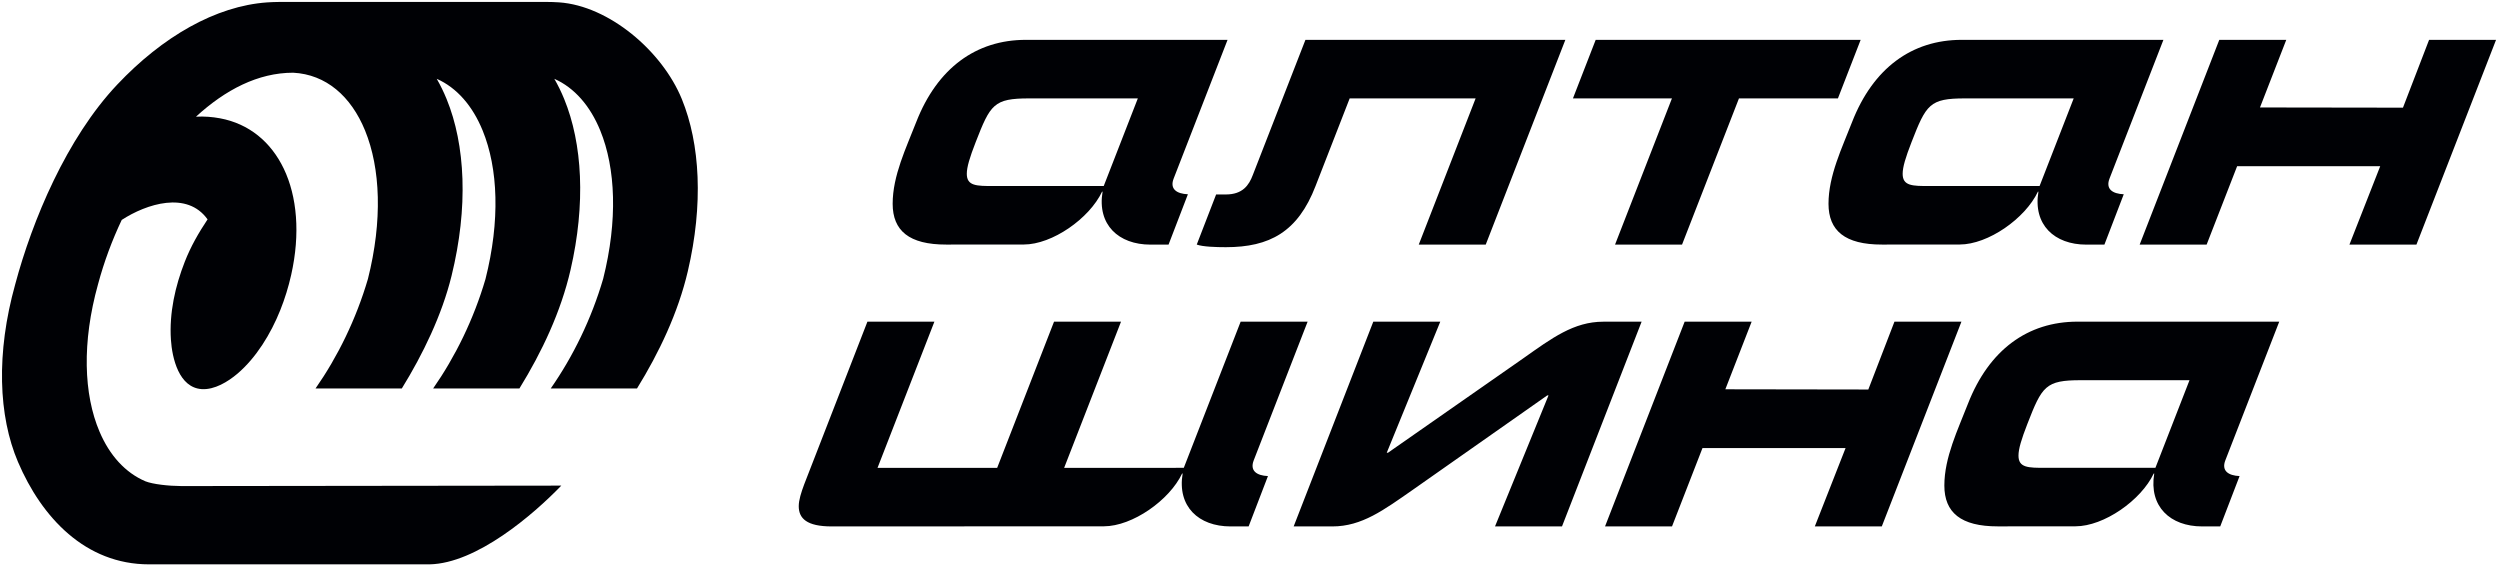
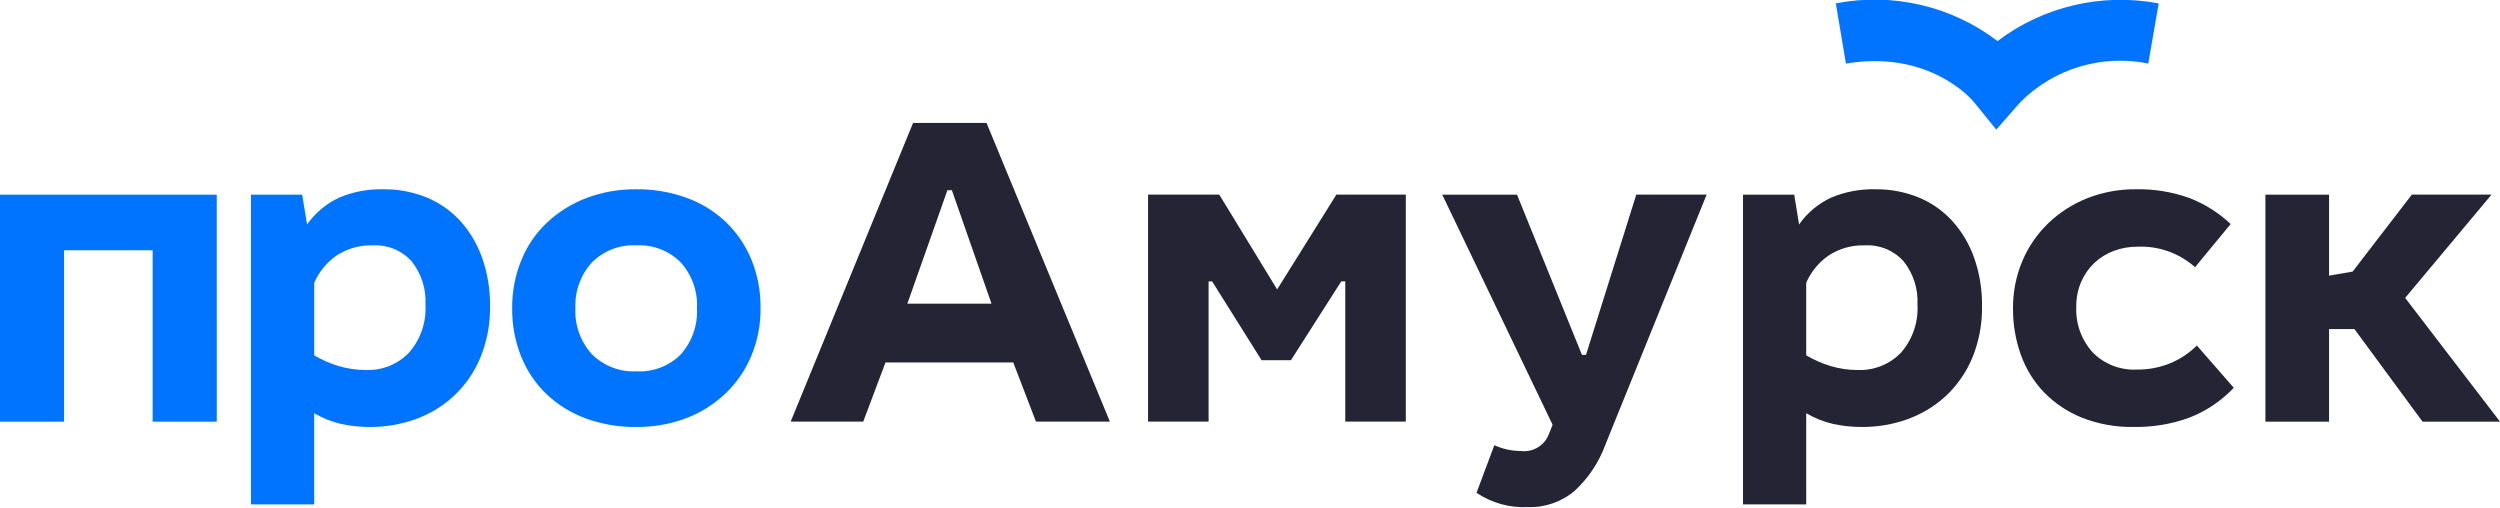
- <svg xmlns="http://www.w3.org/2000/svg" width="378px" height="86px" viewBox="0 0 378 86" version="1.1">
-   <defs />
-   <g id="logo" stroke="none" stroke-width="1" fill="none" fill-rule="evenodd">
-     <path d="M332.962,79.595 L335.698,79.595 L338.624,71.983 C336.912,71.907 335.859,71.181 336.471,69.604 L344.622,48.634 L314.114,48.634 C306.596,48.634 300.737,52.899 297.552,61.053 C296.033,64.969 293.986,69.153 293.986,73.412 C293.986,77.486 296.468,79.595 302.074,79.588 L313.814,79.578 C318.109,79.578 323.728,75.652 325.644,71.594 L325.722,71.594 C324.887,76.59 328.149,79.595 332.962,79.595 Z M325.898,70.736 L309.273,70.736 C306.662,70.736 305.195,70.736 305.195,68.888 C305.195,67.868 305.641,66.406 306.533,64.111 C308.762,58.379 309.273,57.486 314.622,57.486 L331.054,57.486 L325.898,70.736 Z M260.872,58.86 L264.847,48.641 L254.718,48.641 L242.681,79.595 L252.808,79.595 L257.415,67.748 L279.05,67.748 L274.4,79.595 L284.527,79.595 L296.567,48.641 L286.44,48.641 L282.489,58.895 L260.872,58.86 Z M150.772,70.739 L132.682,70.739 L141.28,48.641 L131.152,48.641 L121.598,73.224 C121.152,74.432 120.77,75.584 120.77,76.533 C120.77,78.384 121.979,79.595 125.74,79.595 L166.921,79.578 C171.215,79.567 176.821,75.647 178.737,71.594 L178.815,71.594 C177.977,76.59 181.241,79.595 186.055,79.595 L188.792,79.595 L191.714,71.983 C190.002,71.907 188.951,71.181 189.563,69.604 C192.28,62.617 194.991,55.633 197.71,48.641 L187.584,48.641 C184.718,56.007 181.857,63.369 178.99,70.736 C172.959,70.736 166.933,70.739 160.898,70.739 L169.496,48.641 L159.369,48.641 L150.772,70.739 Z M236.174,79.595 L248.211,48.641 L242.414,48.641 C237.956,48.641 234.646,51.123 230.314,54.182 L209.868,68.451 L209.677,68.451 L217.768,48.641 L207.64,48.641 L195.602,79.595 L201.462,79.595 C205.92,79.595 209.231,77.109 213.625,74.052 L233.943,59.786 L234.135,59.786 L226.045,79.595 L236.174,79.595 Z M262.931,14.878 L254.326,36.979 L244.196,36.979 L252.797,14.878 L237.829,14.878 L241.268,6.025 L281.331,6.025 L277.893,14.878 L262.931,14.878 Z M315.448,36.987 L318.186,36.987 L321.111,29.373 C319.396,29.3 318.346,28.575 318.959,26.997 L327.108,6.025 L296.598,6.025 C289.082,6.025 283.223,10.294 280.038,18.445 C278.519,22.361 276.47,26.545 276.47,30.804 C276.47,34.878 278.954,36.987 284.56,36.979 L296.3,36.97 C300.596,36.97 306.211,33.044 308.131,28.985 L308.21,28.985 C307.373,33.983 310.635,36.987 315.448,36.987 Z M308.385,28.128 L291.757,28.128 C289.147,28.128 287.681,28.128 287.681,26.28 C287.681,25.26 288.127,23.798 289.018,21.503 C291.248,15.772 291.757,14.878 297.108,14.878 L313.542,14.878 L308.385,28.128 Z M224.644,36.979 L236.681,6.025 L197.382,6.025 L189.42,26.472 C188.846,28 187.892,29.403 185.343,29.403 L183.877,29.403 L180.949,36.979 C181.841,37.312 183.877,37.375 185.343,37.375 C191.969,37.375 196.236,35.07 198.91,28.128 L204.071,14.878 L223.114,14.878 L214.518,36.979 L224.644,36.979 Z M173.948,36.987 L176.684,36.987 L179.61,29.373 C177.895,29.3 176.844,28.575 177.457,26.997 L185.607,6.025 L155.098,6.025 C147.583,6.025 141.722,10.294 138.537,18.445 C137.019,22.361 134.97,26.545 134.97,30.804 C134.97,34.878 137.454,36.987 143.06,36.979 L154.8,36.97 C159.094,36.97 164.711,33.044 166.63,28.985 L166.708,28.985 C165.871,33.983 169.133,36.987 173.948,36.987 Z M166.884,28.128 L150.256,28.128 C147.647,28.128 146.18,28.128 146.18,26.28 C146.18,25.26 146.625,23.798 147.519,21.503 C149.747,15.772 150.256,14.878 155.608,14.878 L172.04,14.878 L166.884,28.128 Z M341.709,16.248 L345.684,6.025 L335.556,6.025 L323.519,36.979 L333.644,36.979 L338.253,25.132 L359.888,25.132 L355.237,36.979 L365.366,36.979 L377.403,6.025 L367.277,6.025 L363.328,16.28 L341.709,16.248 Z" id="Fill-1" fill="#000105" />
-     <path d="M27.94,39.573 C26.485,43.284 25.579,47.334 25.841,51.345 C26.023,54.152 27.049,58.619 30.514,58.835 C32.426,58.955 34.456,57.729 35.905,56.497 C38.723,54.099 40.942,50.494 42.385,46.875 C43.073,45.152 43.625,43.358 44.028,41.556 C45.426,35.338 44.917,29.706 42.913,25.518 C40.976,21.468 37.654,18.702 33.264,17.887 C32.099,17.671 30.88,17.576 29.63,17.644 C34.074,13.578 39.007,10.994 44.33,10.994 C49.295,11.251 53.072,14.543 55.196,19.733 C57.534,25.451 57.852,33.357 55.631,42.175 C53.846,48.259 51.068,53.923 47.706,58.74 L60.752,58.74 C63.951,53.56 66.822,47.623 68.274,41.709 C70.824,31.338 70.369,21.919 67.527,14.974 C67.087,13.897 66.585,12.877 66.033,11.915 C69.082,13.268 71.454,16.011 72.975,19.733 C75.318,25.454 75.637,33.375 73.403,42.203 C71.619,48.277 68.844,53.931 65.488,58.74 L78.534,58.74 C81.935,53.231 84.808,47.136 86.264,40.813 C88.575,30.798 88.068,21.718 85.307,14.974 C84.867,13.897 84.368,12.877 83.813,11.915 C86.864,13.268 89.234,16.011 90.758,19.733 C93.095,25.447 93.414,33.347 91.198,42.156 C89.415,48.248 86.634,53.917 83.269,58.74 L96.313,58.74 C99.671,53.306 102.538,47.256 103.996,41.019 C106.362,30.922 105.868,21.764 103.09,14.974 C100.121,7.717 92.079,0.881 84.533,0.357 C83.896,0.316 83.235,0.291 82.539,0.291 L43.618,0.291 C42.526,0.291 41.51,0.287 40.412,0.361 C32.607,0.903 24.565,5.548 17.727,12.788 C10.066,20.895 4.889,33.315 2.303,42.98 C-0.61,53.407 -0.239,62.91 2.718,69.842 C6.306,78.254 12.918,85.33 22.53,85.33 L64.941,85.33 C72.057,85.195 80.65,77.804 84.867,73.426 L27.431,73.494 C25.473,73.483 23.112,73.215 21.996,72.777 C18.945,71.48 16.574,68.85 15.053,65.279 C12.643,59.629 12.377,51.748 14.822,42.98 C15.733,39.582 16.95,36.32 18.406,33.251 C22.153,30.821 28.291,28.834 31.384,33.17 C30.021,35.219 28.842,37.267 27.94,39.573" id="Fill-2" fill="#000105" />
+ <svg xmlns="http://www.w3.org/2000/svg" width="246.887" height="50.076" viewBox="0 0 246.887 50.076">
+   <g id="Group_1708" data-name="Group 1708" transform="translate(-1404.113 -446.564)">
+     <g id="Group_430" data-name="Group 430" transform="translate(-1039.718 -138.655)">
+       <g id="Group_1310" data-name="Group 1310" transform="translate(2443.831 585.22)">
+         <g id="Group_1305" data-name="Group 1305" transform="translate(181.294)">
+           <path id="Path_804" data-name="Path 804" d="M-2474.673,1032.879l-2.266-2.787c-.157-.188-4.366-5.115-12.58-3.729l-1-5.947a20.006,20.006,0,0,1,15.969,3.724,20.142,20.142,0,0,1,15.916-3.719l-1.03,5.938a13.9,13.9,0,0,0-12.636,3.817Z" transform="translate(2490.521 -1020.084)" fill="#0073ff" />
+         </g>
+         <g id="Group_1307" data-name="Group 1307" transform="translate(78.089 12.142)">
+           <g id="Group_1306" data-name="Group 1306">
+             <path id="Path_805" data-name="Path 805" d="M-2524.215,1057.251h-7.3l-2.242-5.844h-12.617l-2.2,5.844h-7.166l12.089-29.5h7.253Zm-11.691-11.648-3.915-11.21h-.438l-3.958,11.21Z" transform="translate(2555.733 -1027.756)" fill="#242434" />
+             <path id="Path_806" data-name="Path 806" d="M-2520.69,1041.591l5.85-9.363h6.857v22.417h-5.978V1040.8h-.4l-4.966,7.78h-2.9l-4.88-7.78h-.352v13.846h-5.978v-22.417h7.033Z" transform="translate(2568.724 -1025.151)" fill="#242434" />
+             <path id="Path_807" data-name="Path 807" d="M-2501.28,1048.052h.4l4.966-15.824h6.948l-10.022,24.749a11.614,11.614,0,0,1-2.99,4.483,6.792,6.792,0,0,1-4.661,1.625,8.382,8.382,0,0,1-5.053-1.407l1.758-4.7a6.755,6.755,0,0,0,1.361.44,6.58,6.58,0,0,0,1.277.13,2.611,2.611,0,0,0,2.767-1.712l.351-.88-10.9-22.726h7.385Z" transform="translate(2579.416 -1025.151)" fill="#242434" />
+             <path id="Path_808" data-name="Path 808" d="M-2490.774,1035.368a8.025,8.025,0,0,1,3.186-2.659,10.583,10.583,0,0,1,4.332-.815,11.012,11.012,0,0,1,4.309.815,9.288,9.288,0,0,1,3.315,2.33,10.679,10.679,0,0,1,2.157,3.649,13.832,13.832,0,0,1,.768,4.724,12.923,12.923,0,0,1-.966,5.144,10.929,10.929,0,0,1-2.616,3.759,11.139,11.139,0,0,1-3.781,2.285,13.074,13.074,0,0,1-4.461.768,13.219,13.219,0,0,1-2.9-.305,9.319,9.319,0,0,1-2.638-1.056v9.01h-6.241v-30.593h5.057Zm3.1,13.979a9.241,9.241,0,0,0,2.7.394,5.613,5.613,0,0,0,4.267-1.714,6.621,6.621,0,0,0,1.625-4.746,6.322,6.322,0,0,0-1.362-4.265,4.774,4.774,0,0,0-3.825-1.583,6.148,6.148,0,0,0-3.6,1.011,6.376,6.376,0,0,0-2.2,2.681v7.166A10.727,10.727,0,0,0-2487.674,1049.347Z" transform="translate(2590.352 -1025.345)" fill="#242434" />
+             <path id="Path_809" data-name="Path 809" d="M-2467.193,1037.566a6.463,6.463,0,0,0-2.33.417,5.649,5.649,0,0,0-1.912,1.186,5.713,5.713,0,0,0-1.3,1.869,6.035,6.035,0,0,0-.481,2.461,6.294,6.294,0,0,0,1.6,4.484,5.7,5.7,0,0,0,4.374,1.715,8.449,8.449,0,0,0,3.34-.638,8.13,8.13,0,0,0,2.592-1.736l3.648,4.175a12.114,12.114,0,0,1-4.438,2.967,15.377,15.377,0,0,1-5.408.9,13.367,13.367,0,0,1-5.164-.921,10.9,10.9,0,0,1-3.74-2.507,10.452,10.452,0,0,1-2.285-3.715,13.3,13.3,0,0,1-.768-4.55,11.836,11.836,0,0,1,.923-4.7,11.309,11.309,0,0,1,2.572-3.738,11.857,11.857,0,0,1,3.847-2.461,12.786,12.786,0,0,1,4.791-.88,14.769,14.769,0,0,1,5.275.858,12.564,12.564,0,0,1,4.086,2.572l-3.517,4.265A8,8,0,0,0-2467.193,1037.566Z" transform="translate(2600.171 -1025.345)" fill="#242434" />
+             <path id="Path_810" data-name="Path 810" d="M-2457.427,1040.228l2.329-.4,5.845-7.6h7.869l-8.529,10.2,9.366,12.219h-7.65l-6.725-9.143h-2.505v9.143h-6.286v-22.417h6.286Z" transform="translate(2609.344 -1025.151)" fill="#242434" />
+           </g>
+         </g>
+         <g id="Group_1309" data-name="Group 1309" transform="translate(0 18.691)">
+           <g id="Group_1308" data-name="Group 1308">
+             <path id="Path_811" data-name="Path 811" d="M-2583.667,1054.646H-2590v-16.923h-8.749v16.923h-6.329v-22.417h21.408Z" transform="translate(2605.075 -1031.699)" fill="#0073ff" />
+             <path id="Path_812" data-name="Path 812" d="M-2583.874,1035.368a8.017,8.017,0,0,1,3.188-2.659,10.554,10.554,0,0,1,4.33-.815,10.987,10.987,0,0,1,4.306.815,9.33,9.33,0,0,1,3.321,2.33,10.754,10.754,0,0,1,2.152,3.649,13.819,13.819,0,0,1,.772,4.724,12.863,12.863,0,0,1-.97,5.144,10.929,10.929,0,0,1-2.616,3.759,11.063,11.063,0,0,1-3.778,2.285,13.093,13.093,0,0,1-4.464.768,13.2,13.2,0,0,1-2.9-.305,9.322,9.322,0,0,1-2.637-1.056v9.01h-6.245v-30.593h5.057Zm3.1,13.979a9.253,9.253,0,0,0,2.706.394,5.6,5.6,0,0,0,4.262-1.714,6.619,6.619,0,0,0,1.625-4.746,6.311,6.311,0,0,0-1.359-4.265,4.781,4.781,0,0,0-3.825-1.583,6.168,6.168,0,0,0-3.607,1.011,6.385,6.385,0,0,0-2.195,2.681v7.166A10.663,10.663,0,0,0-2580.777,1049.347Z" transform="translate(2614.198 -1031.894)" fill="#0073ff" />
+             <path id="Path_813" data-name="Path 813" d="M-2555.908,1032.731a11.1,11.1,0,0,1,3.893,2.395,10.967,10.967,0,0,1,2.526,3.714,12.32,12.32,0,0,1,.9,4.792,11.967,11.967,0,0,1-.923,4.748,11.075,11.075,0,0,1-2.572,3.713,11.632,11.632,0,0,1-3.89,2.42,13.593,13.593,0,0,1-4.881.854,14.135,14.135,0,0,1-4.966-.834,11.315,11.315,0,0,1-3.868-2.374,10.611,10.611,0,0,1-2.526-3.713,12.435,12.435,0,0,1-.9-4.814,12.183,12.183,0,0,1,.9-4.726,10.6,10.6,0,0,1,2.526-3.714,11.9,11.9,0,0,1,3.868-2.418,13.521,13.521,0,0,1,4.966-.88A14.141,14.141,0,0,1-2555.908,1032.731Zm-9.363,6.417a6.293,6.293,0,0,0-1.6,4.483,6.293,6.293,0,0,0,1.625,4.55,5.817,5.817,0,0,0,4.4,1.692,5.728,5.728,0,0,0,4.4-1.692,6.4,6.4,0,0,0,1.583-4.55,6.274,6.274,0,0,0-1.6-4.506,5.734,5.734,0,0,0-4.374-1.693A5.76,5.76,0,0,0-2565.271,1039.149Z" transform="translate(2623.696 -1031.894)" fill="#0073ff" />
+           </g>
+         </g>
+       </g>
+     </g>
  </g>
</svg>
